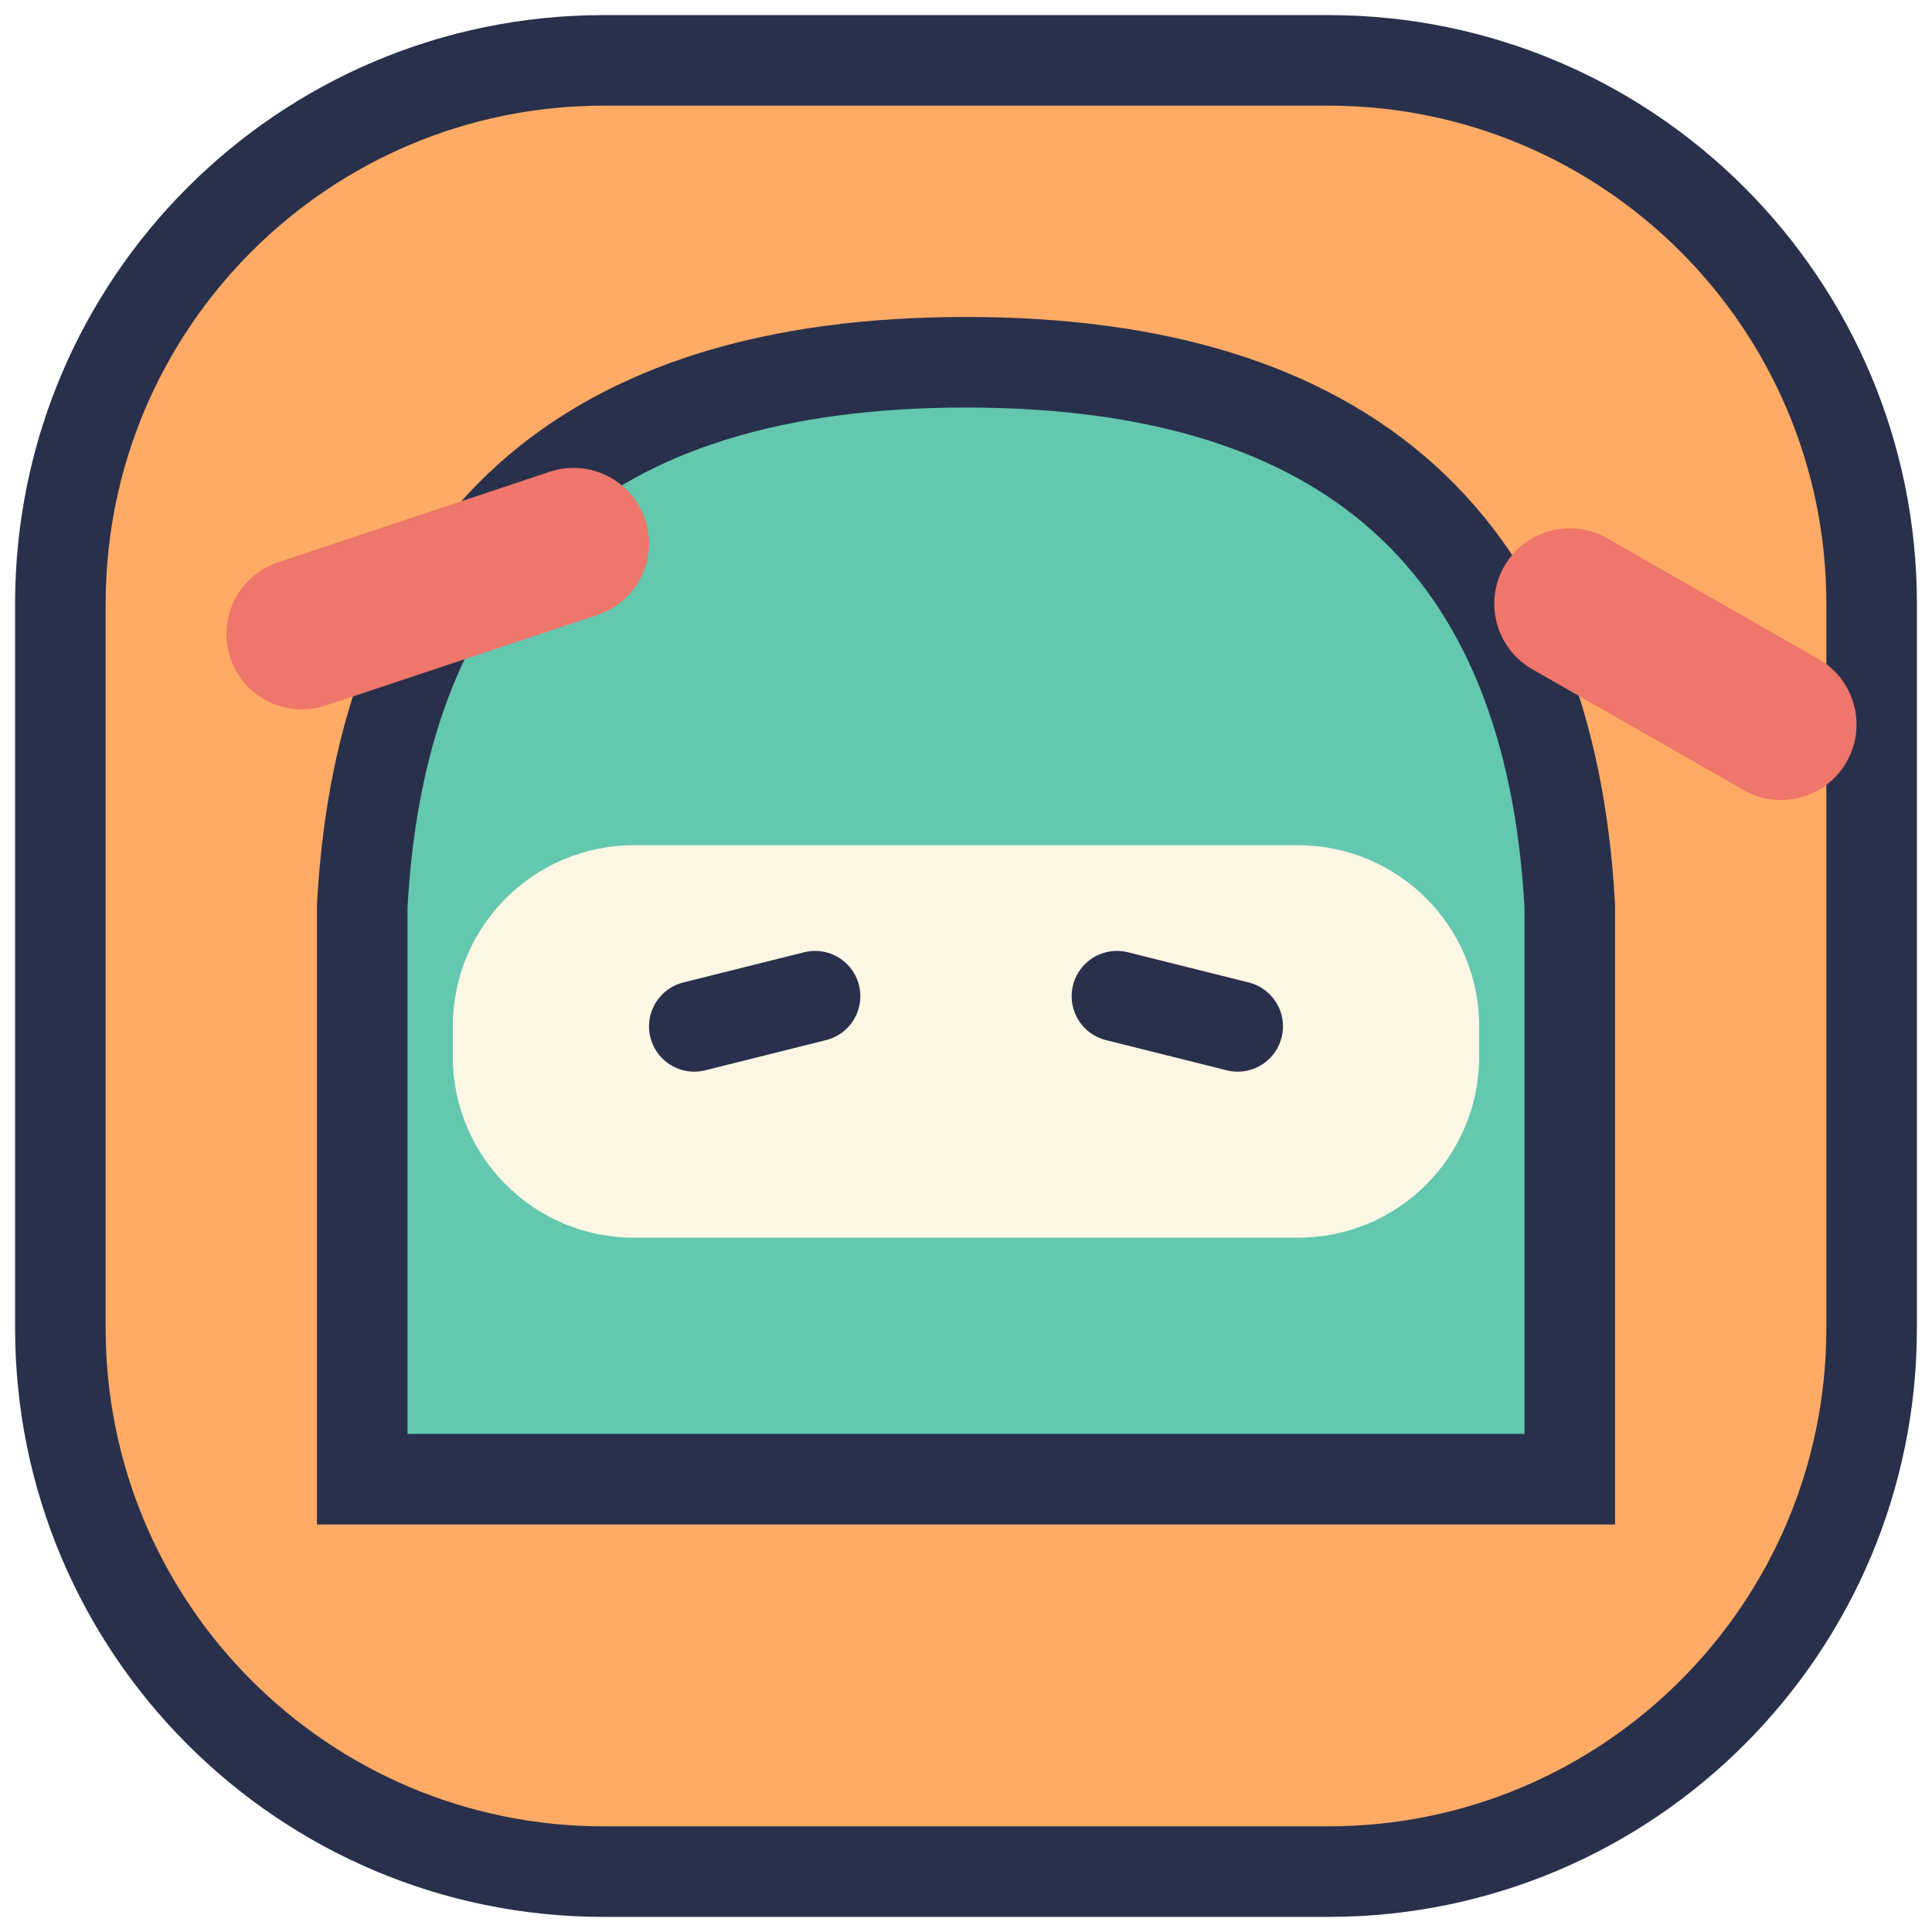
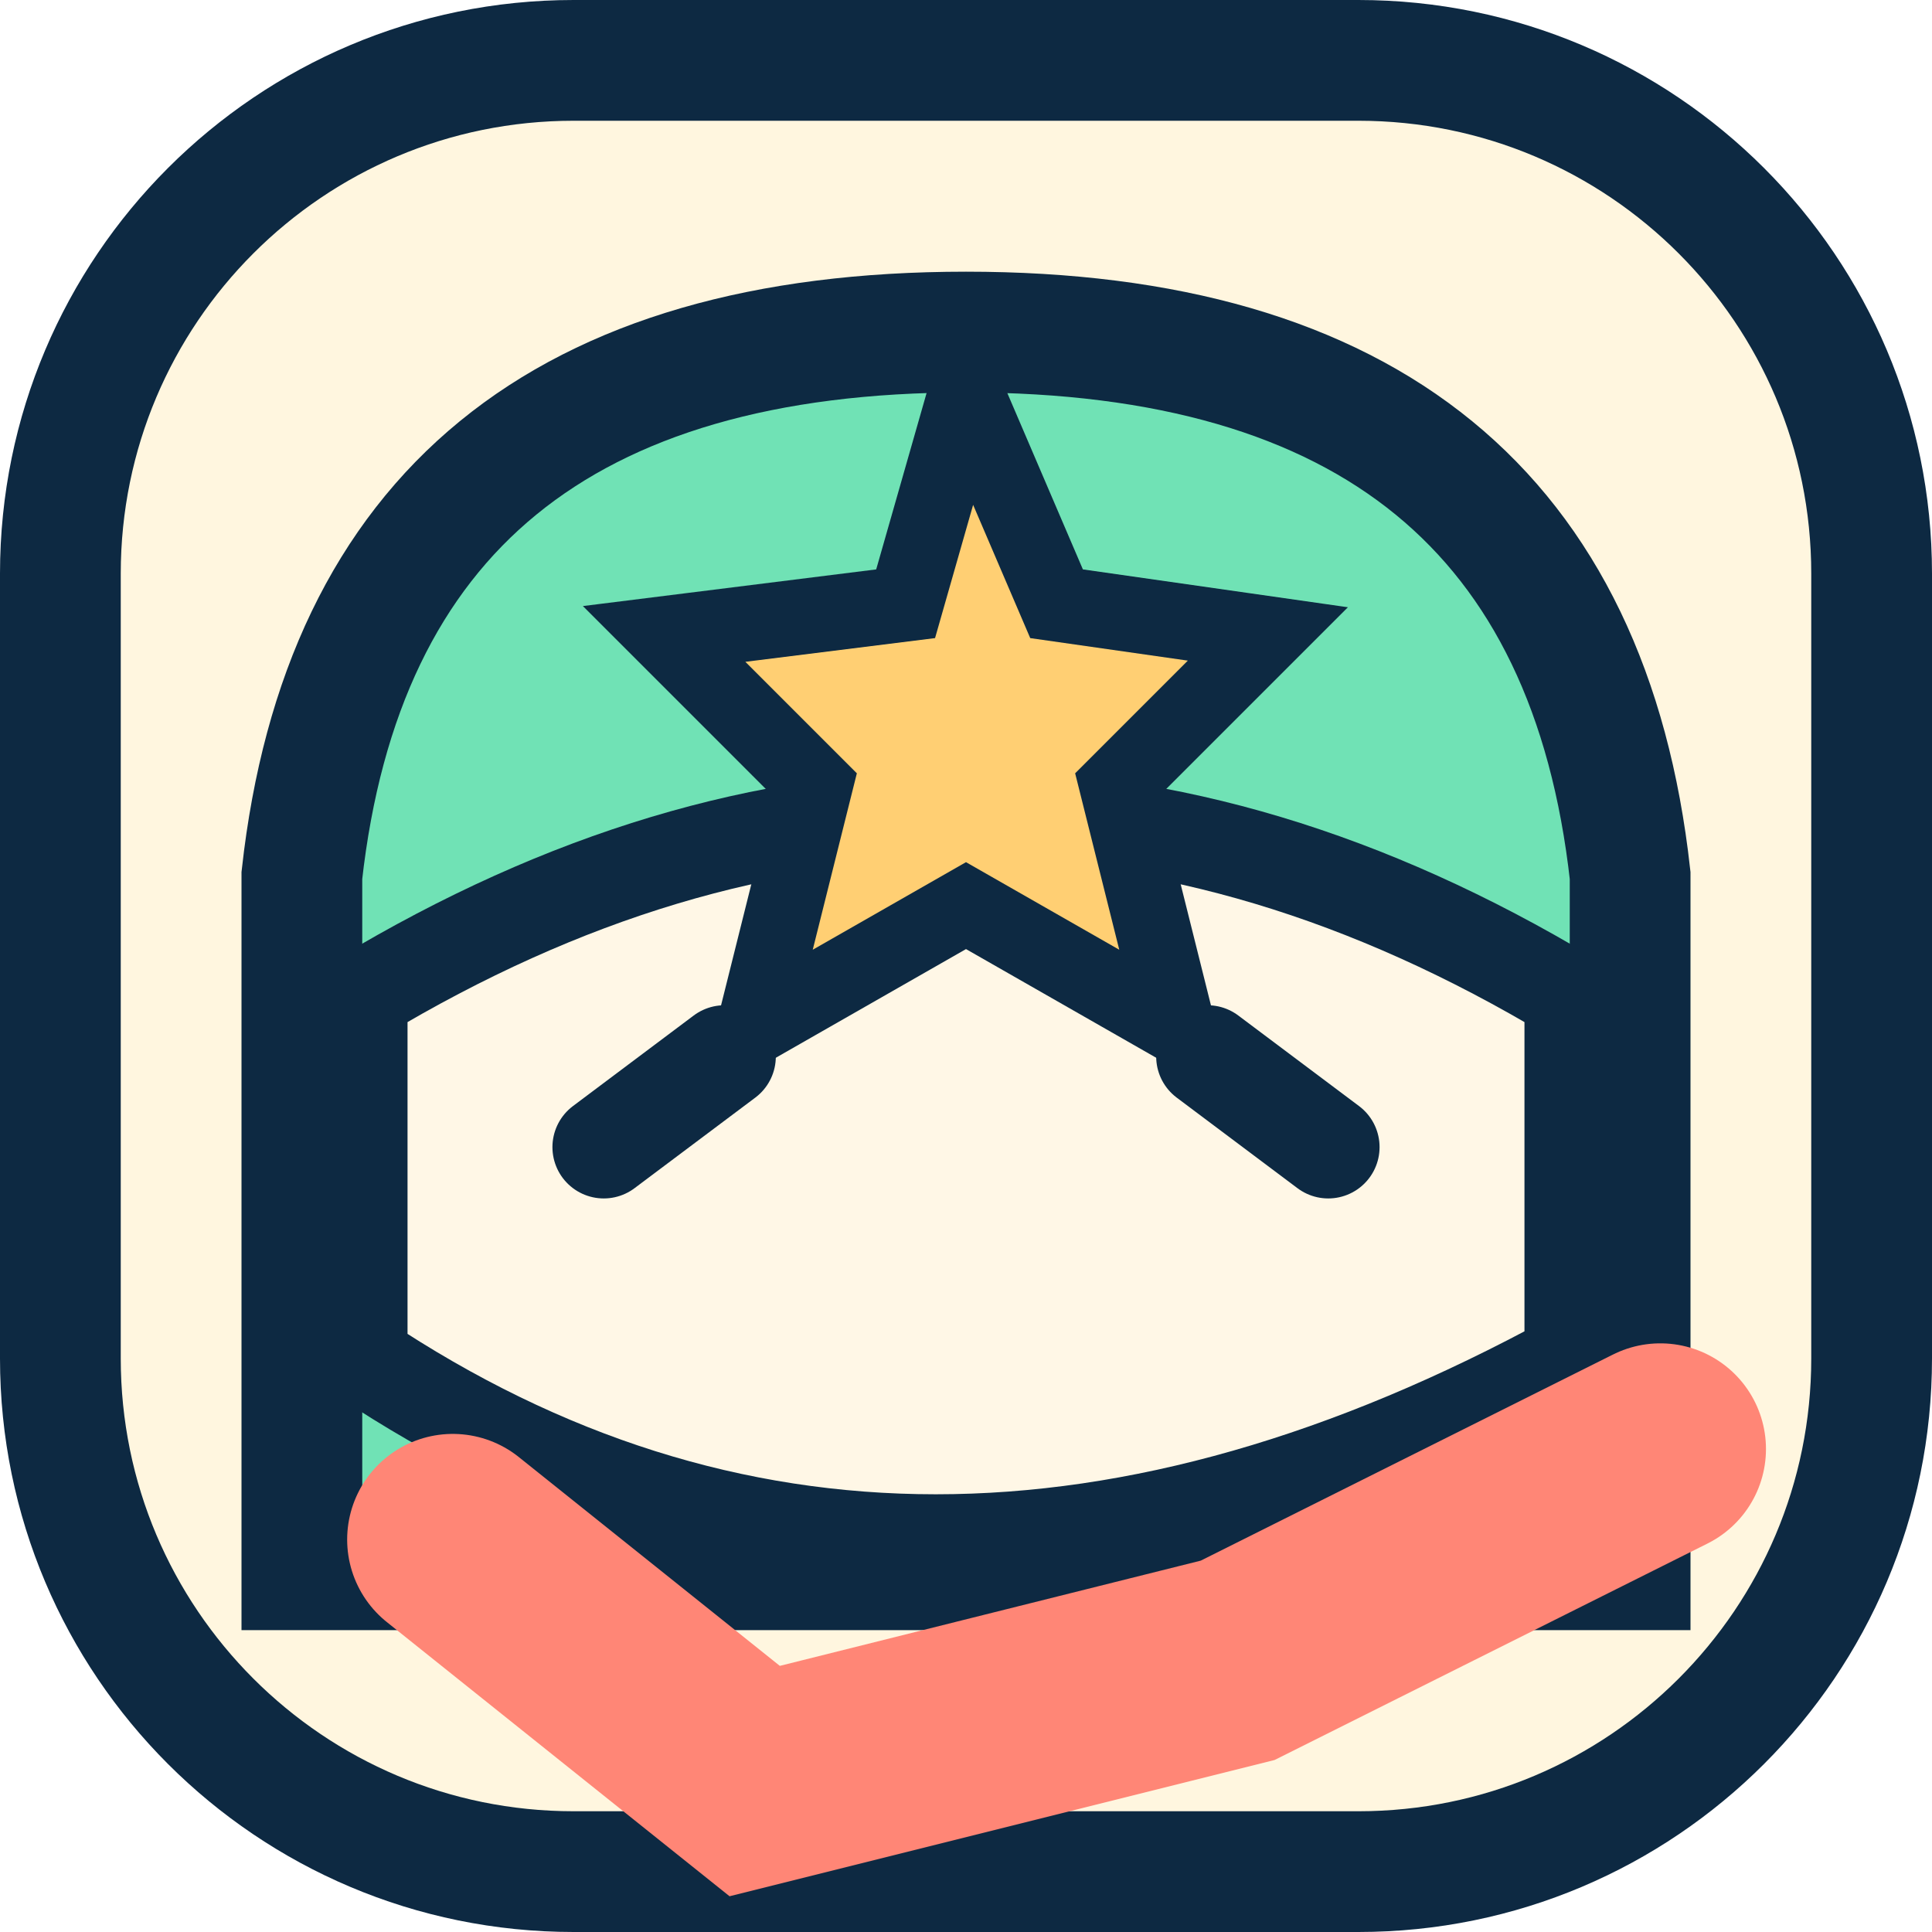
- <svg xmlns="http://www.w3.org/2000/svg" viewBox="0 0 64 64">
-   <rect x="2" y="2" width="60" height="60" rx="18" fill="#ffab66" stroke="#29304b" stroke-width="3" />
-   <path d="M12 30Q13 12 32 12T52 30V49H12Z" fill="#63c8af" stroke="#29304b" stroke-width="3" />
-   <rect x="15" y="28" width="34" height="13" rx="6" fill="#fff7e5" />
-   <path d="m23 34 4-1m10 0 4 1" stroke="#29304b" stroke-width="3" stroke-linecap="round" />
-   <path d="m10 21 9-3m33 2 7 4" stroke="#ef766a" stroke-width="5" stroke-linecap="round" />
+ <svg xmlns="http://www.w3.org/2000/svg" viewBox="0 0 64 64" role="img" aria-label="Notification Ninja">
+   <rect x="2" y="2" width="60" height="60" rx="17" fill="#FFF6DF" stroke="#0D2942" stroke-width="4" />
+   <path d="M10 29q2-18 22-18t22 18v23H10Z" fill="#70E2B5" stroke="#0D2942" stroke-width="4" />
+   <path d="M12 33q20-12 40 0v12q-22 12-40 0Z" fill="#FFF7E6" stroke="#0D2942" stroke-width="3" />
+   <path d="m20 38 4-3m16 0 4 3" stroke="#0D2942" stroke-linecap="round" stroke-width="3.4" />
+   <path d="m15 51 10 8 16-4 14-7" fill="none" stroke="#FF8676" stroke-width="7" stroke-linecap="round" />
+   <path d="m32 13 3 7 7 1-5 5 2 8-7-4-7 4 2-8-5-5 8-1Z" fill="#FFCF73" stroke="#0D2942" stroke-width="2.5" />
</svg>
